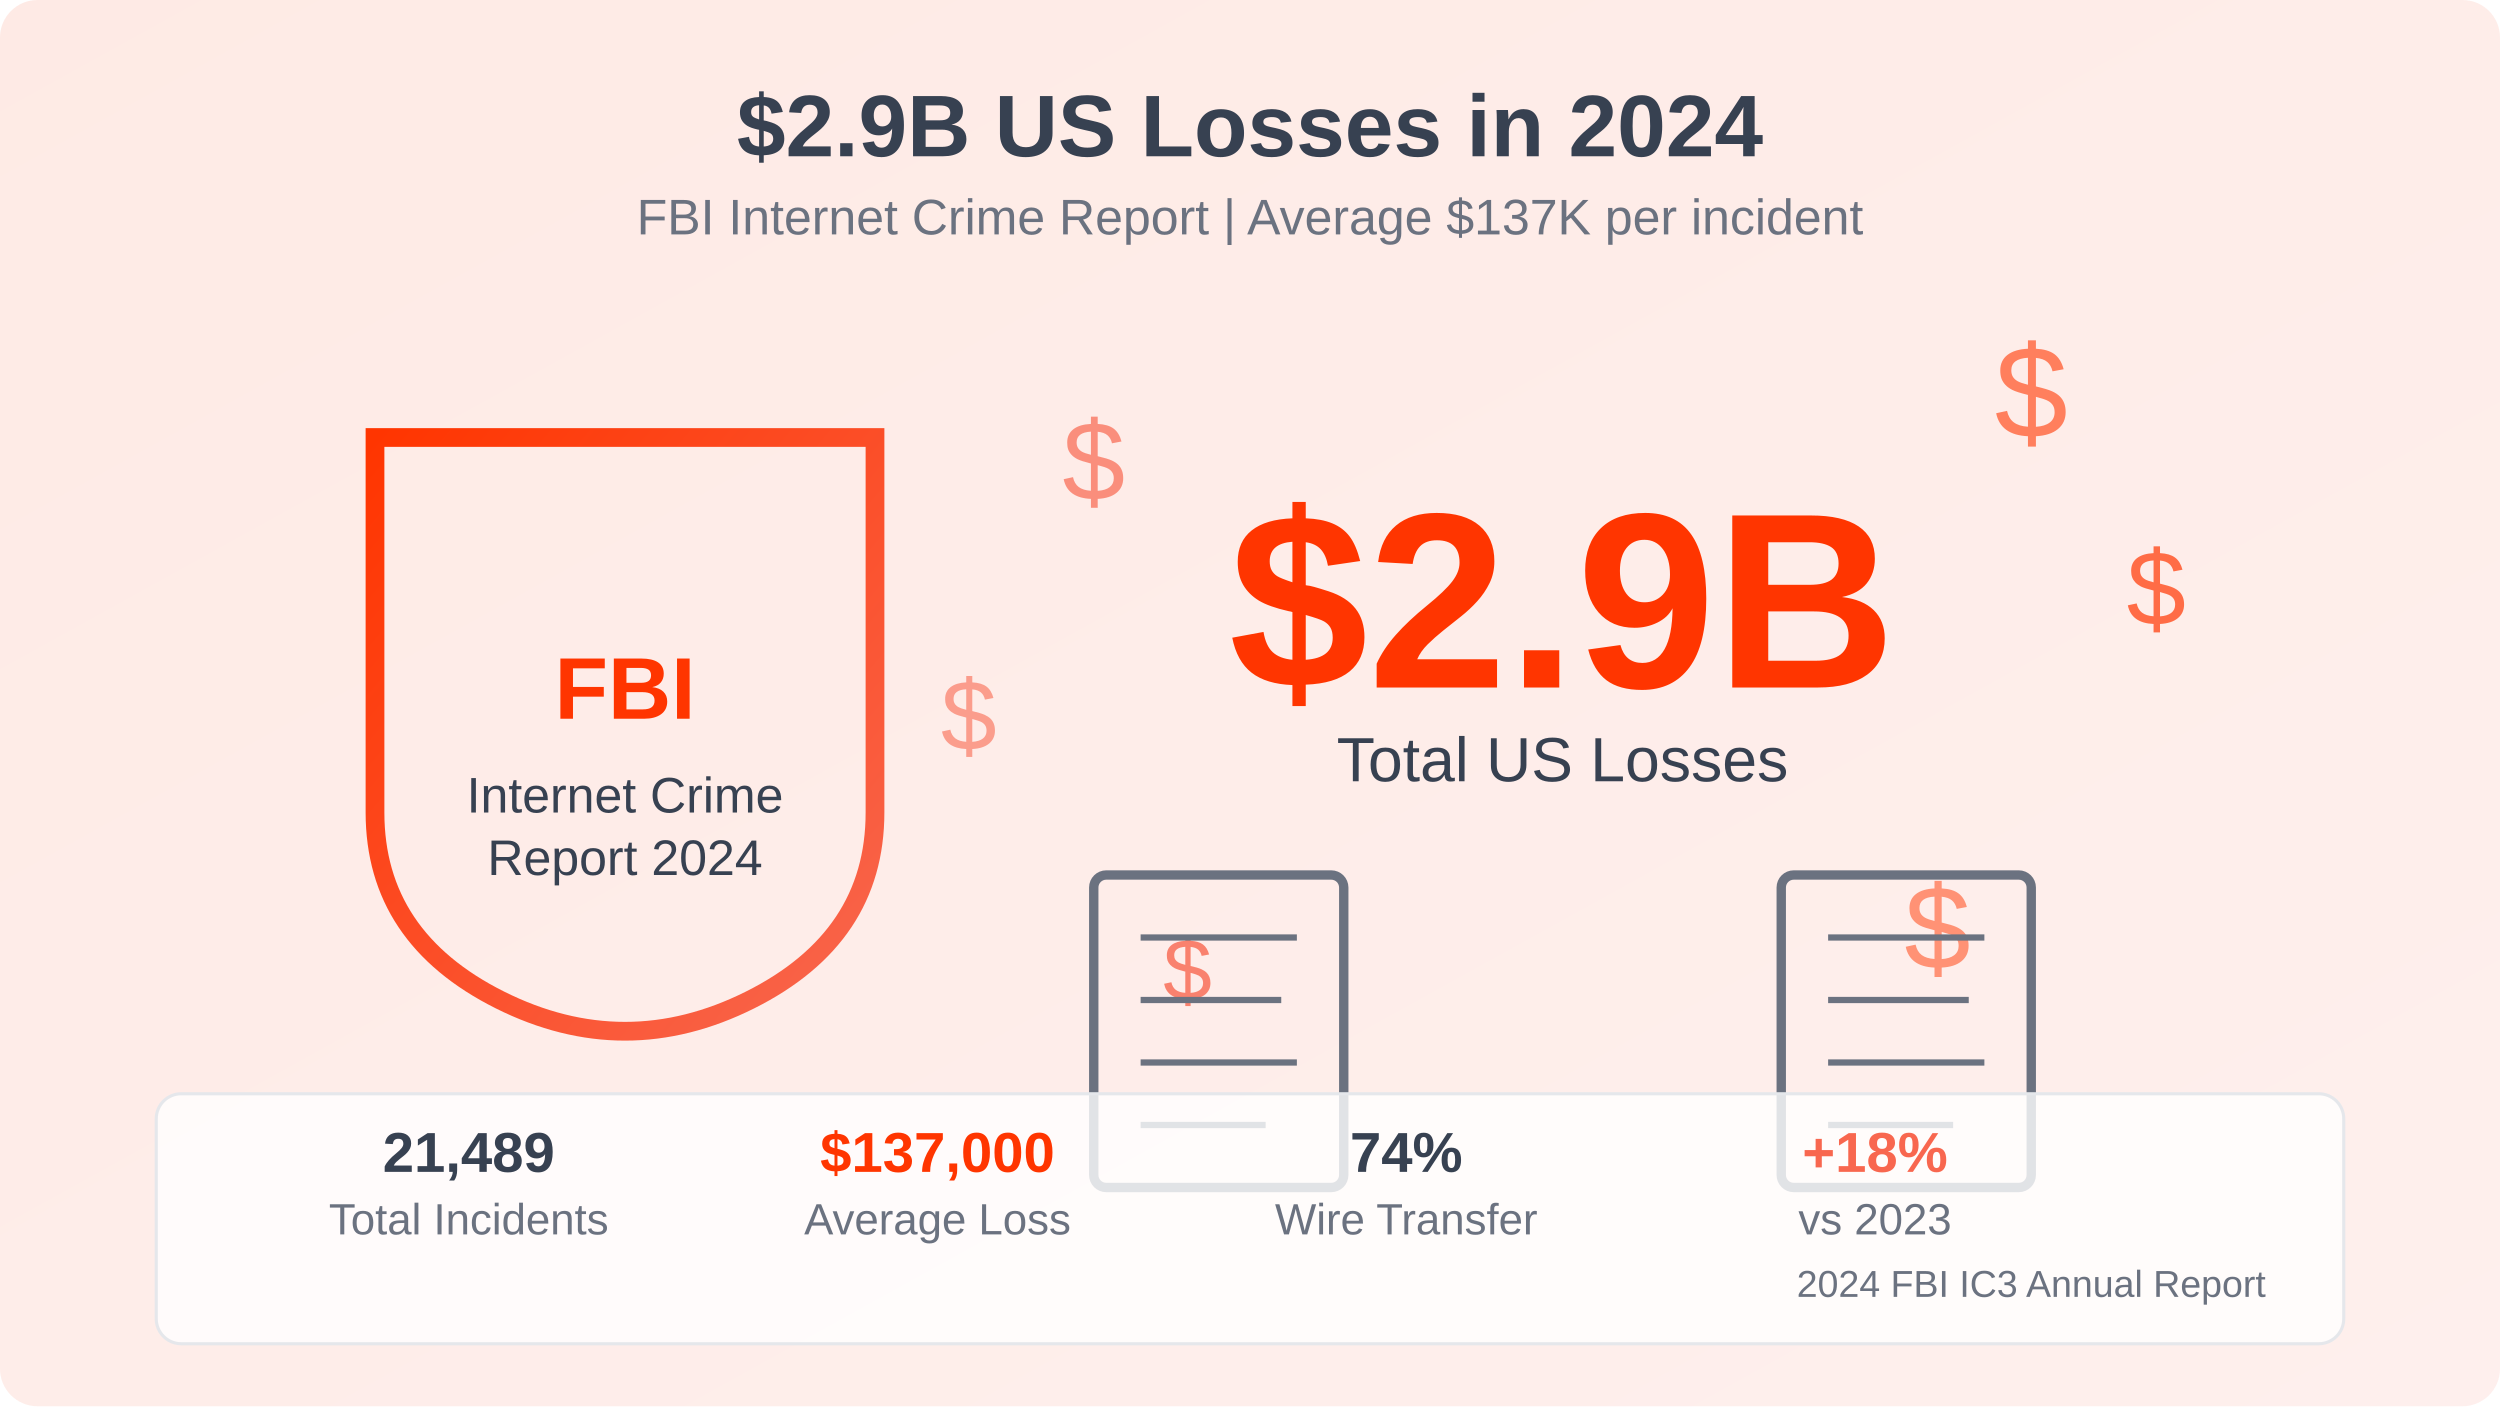
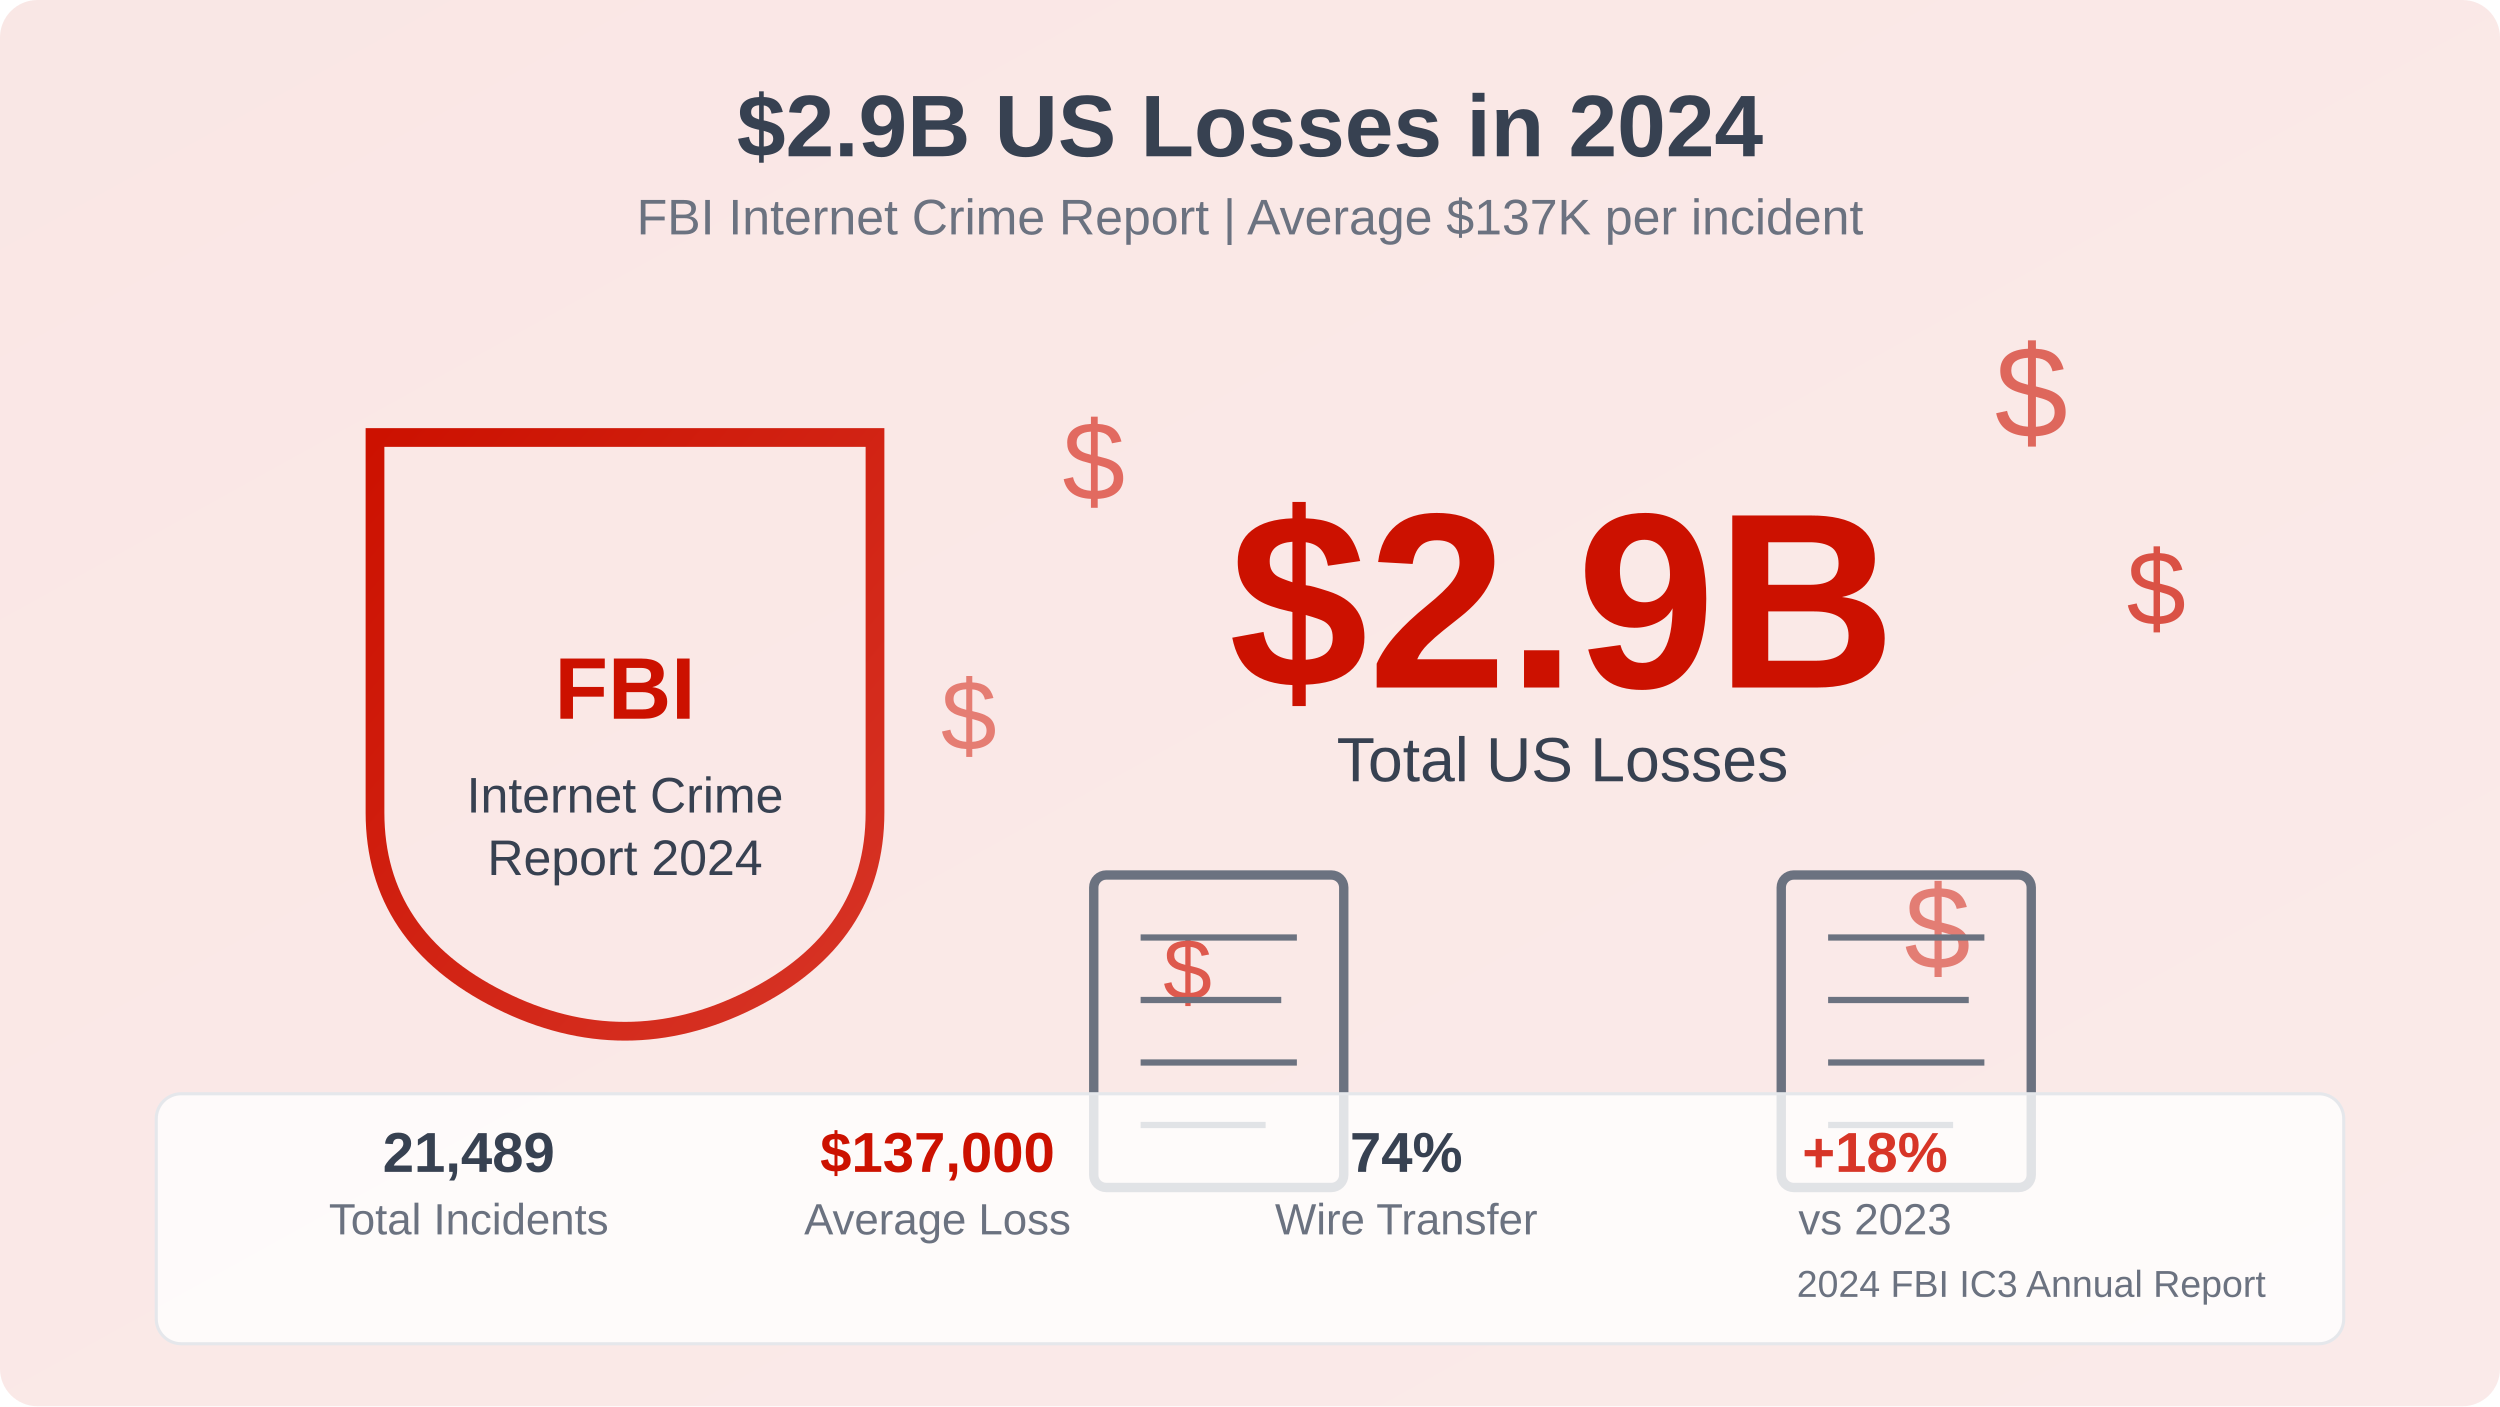
<svg xmlns="http://www.w3.org/2000/svg" width="800" height="450" viewBox="0 0 800 450" preserveAspectRatio="xMidYMid slice">
  <defs>
    <linearGradient id="bg3" x1="0%" y1="0%" x2="100%" y2="100%">
-       <stop offset="0%" style="stop-color:#FF3500;stop-opacity:0.1" />
-       <stop offset="100%" style="stop-color:#F8674F;stop-opacity:0.1" />
+       <stop offset="0%" style="stop-color:#CC1100;stop-opacity:0.1" />
+       <stop offset="100%" style="stop-color:#D73527;stop-opacity:0.1" />
    </linearGradient>
    <linearGradient id="shieldGrad" x1="0%" y1="0%" x2="100%" y2="100%">
-       <stop offset="0%" style="stop-color:#FF3500" />
-       <stop offset="100%" style="stop-color:#F8674F" />
+       <stop offset="0%" style="stop-color:#CC1100" />
+       <stop offset="100%" style="stop-color:#D73527" />
    </linearGradient>
  </defs>
  <rect width="800" height="450" fill="url(#bg3)" rx="12" />
  <path d="M120 140 L120 260 Q120 300 160 320 Q200 340 240 320 Q280 300 280 260 L280 140 Z" fill="none" stroke="url(#shieldGrad)" stroke-width="6" />
-   <text x="200" y="230" text-anchor="middle" fill="#FF3500" font-family="Arial, sans-serif" font-size="28" font-weight="bold">FBI</text>
+   <text x="200" y="230" text-anchor="middle" fill="#CC1100" font-family="Arial, sans-serif" font-size="28" font-weight="bold">FBI</text>
  <text x="200" y="260" text-anchor="middle" fill="#374151" font-family="Arial, sans-serif" font-size="16">Internet Crime</text>
  <text x="200" y="280" text-anchor="middle" fill="#374151" font-family="Arial, sans-serif" font-size="16">Report 2024</text>
-   <text x="500" y="220" text-anchor="middle" fill="#FF3500" font-family="Arial, sans-serif" font-size="80" font-weight="bold">$2.9B</text>
+   <text x="500" y="220" text-anchor="middle" fill="#CC1100" font-family="Arial, sans-serif" font-size="80" font-weight="bold">$2.9B</text>
  <text x="500" y="250" text-anchor="middle" fill="#374151" font-family="Arial, sans-serif" font-size="20">Total US Losses</text>
-   <text x="350" y="160" text-anchor="middle" fill="#F8674F" font-family="Arial, sans-serif" font-size="36" opacity="0.7">$</text>
-   <text x="650" y="140" text-anchor="middle" fill="#FF3500" font-family="Arial, sans-serif" font-size="42" opacity="0.6">$</text>
-   <text x="380" y="320" text-anchor="middle" fill="#F8674F" font-family="Arial, sans-serif" font-size="28" opacity="0.8">$</text>
-   <text x="620" y="310" text-anchor="middle" fill="#FF3500" font-family="Arial, sans-serif" font-size="38" opacity="0.5">$</text>
-   <text x="310" y="240" text-anchor="middle" fill="#F8674F" font-family="Arial, sans-serif" font-size="32" opacity="0.6">$</text>
-   <text x="690" y="200" text-anchor="middle" fill="#FF3500" font-family="Arial, sans-serif" font-size="34" opacity="0.7">$</text>
+   <text x="350" y="160" text-anchor="middle" fill="#D73527" font-family="Arial, sans-serif" font-size="36" opacity="0.7">$</text>
+   <text x="650" y="140" text-anchor="middle" fill="#CC1100" font-family="Arial, sans-serif" font-size="42" opacity="0.6">$</text>
+   <text x="380" y="320" text-anchor="middle" fill="#D73527" font-family="Arial, sans-serif" font-size="28" opacity="0.8">$</text>
+   <text x="620" y="310" text-anchor="middle" fill="#CC1100" font-family="Arial, sans-serif" font-size="38" opacity="0.5">$</text>
+   <text x="310" y="240" text-anchor="middle" fill="#D73527" font-family="Arial, sans-serif" font-size="32" opacity="0.6">$</text>
+   <text x="690" y="200" text-anchor="middle" fill="#CC1100" font-family="Arial, sans-serif" font-size="34" opacity="0.7">$</text>
  <rect x="350" y="280" width="80" height="100" fill="none" stroke="#6B7280" stroke-width="3" rx="4" />
  <line x1="365" y1="300" x2="415" y2="300" stroke="#6B7280" stroke-width="2" />
  <line x1="365" y1="320" x2="410" y2="320" stroke="#6B7280" stroke-width="2" />
  <line x1="365" y1="340" x2="415" y2="340" stroke="#6B7280" stroke-width="2" />
  <line x1="365" y1="360" x2="405" y2="360" stroke="#6B7280" stroke-width="2" />
  <rect x="570" y="280" width="80" height="100" fill="none" stroke="#6B7280" stroke-width="3" rx="4" />
  <line x1="585" y1="300" x2="635" y2="300" stroke="#6B7280" stroke-width="2" />
  <line x1="585" y1="320" x2="630" y2="320" stroke="#6B7280" stroke-width="2" />
  <line x1="585" y1="340" x2="635" y2="340" stroke="#6B7280" stroke-width="2" />
  <line x1="585" y1="360" x2="625" y2="360" stroke="#6B7280" stroke-width="2" />
  <text x="400" y="50" text-anchor="middle" fill="#374151" font-family="Arial, sans-serif" font-size="28" font-weight="bold">$2.9B US Losses in 2024</text>
  <text x="400" y="75" text-anchor="middle" fill="#6B7280" font-family="Arial, sans-serif" font-size="16">FBI Internet Crime Report | Average $137K per incident</text>
  <rect x="50" y="350" width="700" height="80" fill="rgba(255, 255, 255, 0.8)" rx="8" stroke="#E5E7EB" stroke-width="1" />
  <text x="150" y="375" text-anchor="middle" fill="#374151" font-family="Arial, sans-serif" font-size="18" font-weight="bold">21,489</text>
  <text x="150" y="395" text-anchor="middle" fill="#6B7280" font-family="Arial, sans-serif" font-size="14">Total Incidents</text>
-   <text x="300" y="375" text-anchor="middle" fill="#FF3500" font-family="Arial, sans-serif" font-size="18" font-weight="bold">$137,000</text>
+   <text x="300" y="375" text-anchor="middle" fill="#CC1100" font-family="Arial, sans-serif" font-size="18" font-weight="bold">$137,000</text>
  <text x="300" y="395" text-anchor="middle" fill="#6B7280" font-family="Arial, sans-serif" font-size="14">Average Loss</text>
  <text x="450" y="375" text-anchor="middle" fill="#374151" font-family="Arial, sans-serif" font-size="18" font-weight="bold">74%</text>
  <text x="450" y="395" text-anchor="middle" fill="#6B7280" font-family="Arial, sans-serif" font-size="14">Wire Transfer</text>
-   <text x="600" y="375" text-anchor="middle" fill="#F8674F" font-family="Arial, sans-serif" font-size="18" font-weight="bold">+18%</text>
+   <text x="600" y="375" text-anchor="middle" fill="#D73527" font-family="Arial, sans-serif" font-size="18" font-weight="bold">+18%</text>
  <text x="600" y="395" text-anchor="middle" fill="#6B7280" font-family="Arial, sans-serif" font-size="14">vs 2023</text>
  <text x="650" y="415" text-anchor="middle" fill="#6B7280" font-family="Arial, sans-serif" font-size="12">2024 FBI IC3 Annual Report</text>
</svg>
